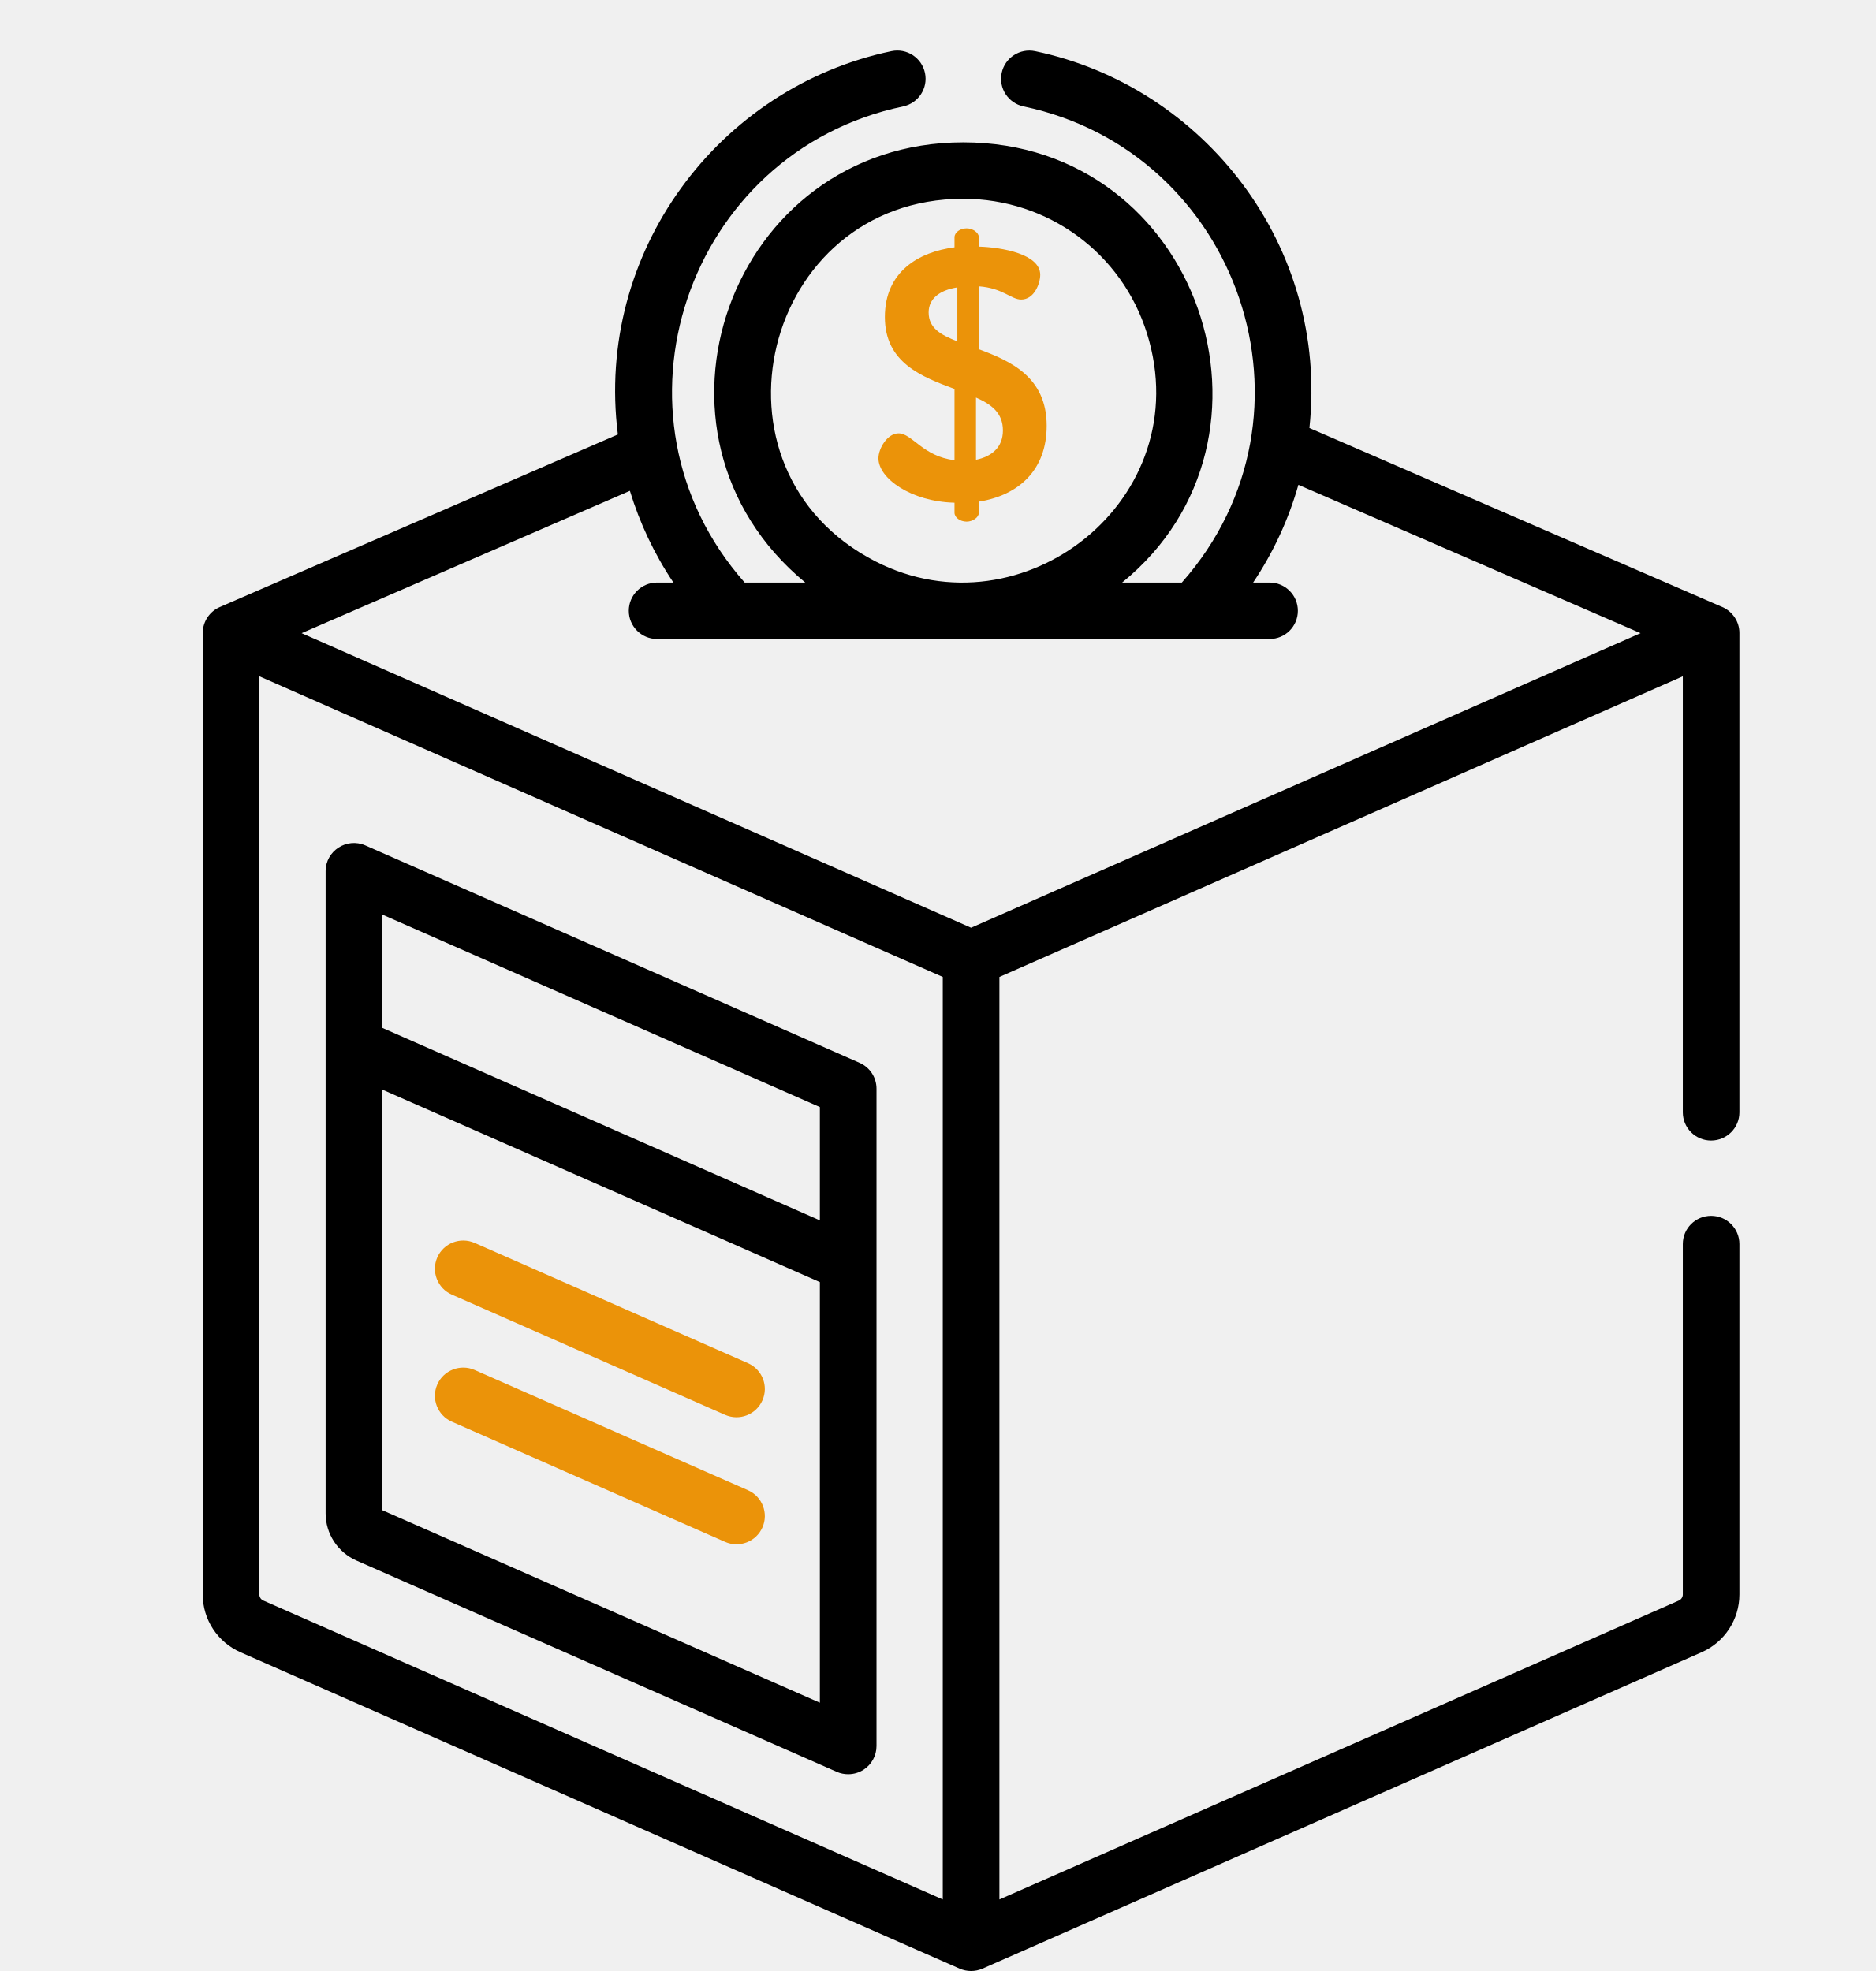
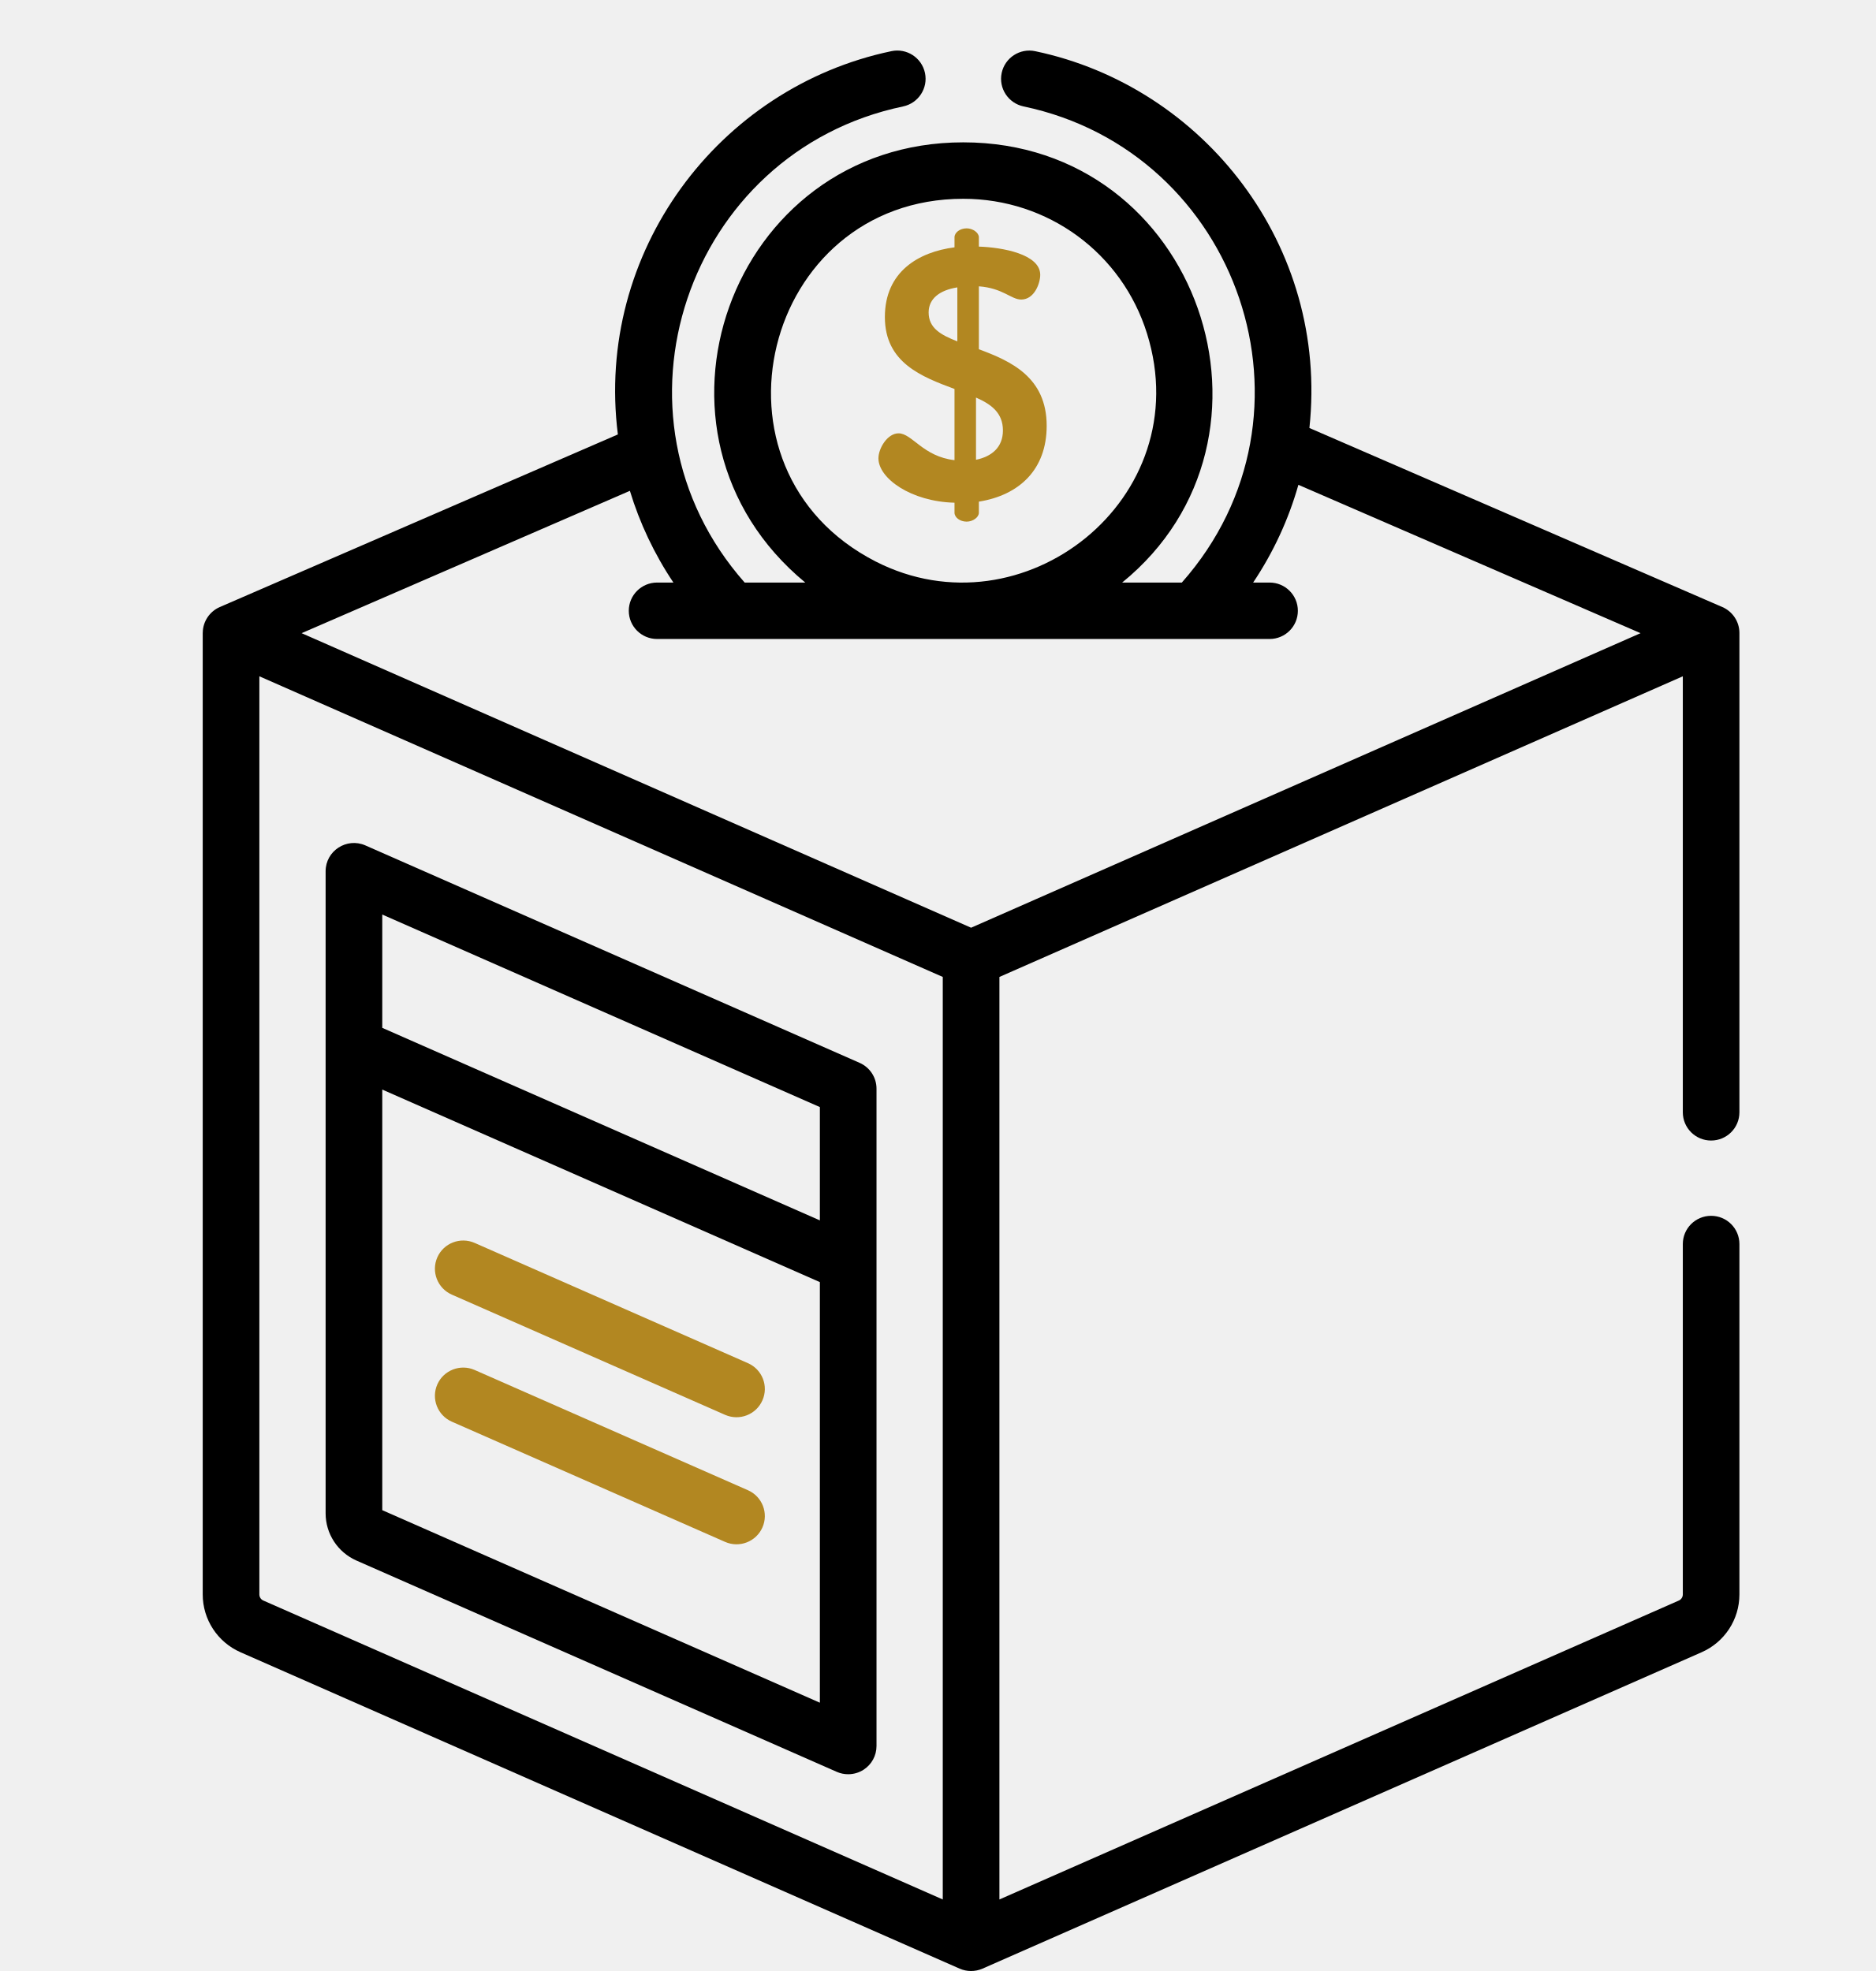
<svg xmlns="http://www.w3.org/2000/svg" width="39" height="41" viewBox="0 0 39 41" fill="none">
  <g clip-path="url(#clip0_899_1067)">
    <path d="M17.878 22.109L7.599 17.586C7.21 17.415 6.772 17.699 6.772 18.123C6.772 18.509 6.772 31.16 6.772 31.481C6.772 31.905 7.024 32.29 7.413 32.462L17.402 36.857C17.478 36.891 17.559 36.907 17.64 36.907C17.753 36.907 17.864 36.875 17.962 36.812C18.128 36.704 18.229 36.519 18.229 36.32C18.229 35.979 18.229 23.032 18.229 22.646C18.229 22.413 18.091 22.203 17.878 22.109ZM17.051 35.419L7.95 31.414V22.665L17.051 26.67V35.419ZM17.051 25.386L7.95 21.381V19.024L17.051 23.029V25.386Z" fill="black" />
-     <path d="M20.358 7.265V5.956C20.858 5.993 21.029 6.231 21.238 6.231C21.514 6.231 21.634 5.889 21.634 5.717C21.634 5.286 20.843 5.145 20.358 5.13V4.936C20.358 4.84 20.231 4.75 20.104 4.75C19.962 4.75 19.851 4.839 19.851 4.936V5.145C19.105 5.241 18.403 5.65 18.403 6.595C18.403 7.548 19.172 7.838 19.851 8.091V9.572C19.194 9.497 18.97 9.014 18.687 9.014C18.456 9.014 18.269 9.326 18.269 9.534C18.269 9.951 18.948 10.435 19.851 10.457V10.665C19.851 10.762 19.963 10.851 20.104 10.851C20.231 10.851 20.358 10.762 20.358 10.665V10.435C21.194 10.301 21.768 9.772 21.768 8.857C21.768 7.845 21.022 7.511 20.358 7.265ZM19.91 7.101C19.567 6.967 19.313 6.826 19.313 6.499C19.313 6.216 19.537 6.037 19.91 5.978V7.101ZM20.298 9.564V8.27C20.619 8.411 20.858 8.59 20.858 8.954C20.858 9.304 20.626 9.497 20.298 9.564Z" fill="#EB9309" />
+     <path d="M20.358 7.265V5.956C20.858 5.993 21.029 6.231 21.238 6.231C21.514 6.231 21.634 5.889 21.634 5.717C21.634 5.286 20.843 5.145 20.358 5.13V4.936C20.358 4.84 20.231 4.75 20.104 4.75C19.962 4.75 19.851 4.839 19.851 4.936V5.145C19.105 5.241 18.403 5.65 18.403 6.595C18.403 7.548 19.172 7.838 19.851 8.091V9.572C19.194 9.497 18.97 9.014 18.687 9.014C18.456 9.014 18.269 9.326 18.269 9.534C18.269 9.951 18.948 10.435 19.851 10.457V10.665C19.851 10.762 19.963 10.851 20.104 10.851C20.231 10.851 20.358 10.762 20.358 10.665V10.435C21.194 10.301 21.768 9.772 21.768 8.857C21.768 7.845 21.022 7.511 20.358 7.265ZM19.91 7.101C19.567 6.967 19.313 6.826 19.313 6.499C19.313 6.216 19.537 6.037 19.91 5.978V7.101ZM20.298 9.564V8.27C20.619 8.411 20.858 8.59 20.858 8.954C20.858 9.304 20.626 9.497 20.298 9.564Z" fill="#B28721" />
    <path d="M35.587 25.291C35.261 25.291 34.998 25.554 34.998 25.878V33.167C34.998 33.222 34.965 33.272 34.915 33.294L20.785 39.512V20.322L24.471 18.7L34.998 14.068V23.138C34.998 23.462 35.261 23.725 35.586 23.725C35.912 23.725 36.175 23.462 36.175 23.138C36.175 22.798 36.175 13.039 36.175 13.166C36.175 12.932 36.033 12.72 35.821 12.628L27.232 8.903C27.639 5.107 25.03 1.799 21.53 1.065C21.212 0.997 20.899 1.201 20.832 1.518C20.765 1.836 20.969 2.147 21.288 2.214C25.767 3.154 27.671 8.621 24.579 12.118H23.338C27.027 9.117 24.942 2.961 20.033 2.961C15.178 2.961 13.006 9.029 16.747 12.118H15.487C12.418 8.644 14.277 3.157 18.782 2.214C19.1 2.147 19.304 1.835 19.237 1.518C19.17 1.201 18.858 0.997 18.54 1.064C14.938 1.818 12.371 5.249 12.85 9.037L4.57 12.628C4.363 12.718 4.22 12.925 4.217 13.158C4.217 13.161 4.216 13.163 4.216 13.165V13.167V33.167C4.216 33.688 4.524 34.159 5.001 34.369L19.958 40.951C20.105 41.015 20.279 41.018 20.433 40.951L35.39 34.369C35.867 34.159 36.175 33.688 36.175 33.167V25.878C36.175 25.554 35.912 25.291 35.587 25.291ZM20.033 4.135C21.796 4.135 23.332 5.262 23.855 6.939C24.928 10.378 21.273 13.247 18.209 11.679C14.469 9.761 15.863 4.135 20.033 4.135ZM5.394 33.167V14.068C5.795 14.245 19.282 20.179 19.607 20.322V39.512L5.477 33.294C5.426 33.272 5.394 33.222 5.394 33.167ZM20.196 19.298L6.273 13.171L13.1 10.21C13.304 10.881 13.607 11.524 14.005 12.118H13.666C13.341 12.118 13.077 12.381 13.077 12.705C13.077 13.03 13.341 13.292 13.666 13.292C14.108 13.292 25.577 13.292 26.404 13.292C26.729 13.292 26.992 13.03 26.992 12.705C26.992 12.381 26.729 12.118 26.404 12.118H26.062C26.484 11.487 26.8 10.802 27.003 10.085L34.119 13.171L20.196 19.298Z" fill="black" />
-     <path d="M15.555 28.356L9.872 25.855C9.574 25.724 9.226 25.858 9.095 26.155C8.964 26.452 9.099 26.799 9.396 26.93L15.08 29.431C15.379 29.562 15.726 29.426 15.856 29.13C15.988 28.833 15.853 28.487 15.555 28.356Z" fill="#EB9309" />
-     <path d="M15.555 30.999L9.872 28.498C9.574 28.367 9.226 28.502 9.095 28.798C8.964 29.095 9.099 29.442 9.396 29.573L15.08 32.074C15.378 32.205 15.725 32.07 15.856 31.774C15.988 31.477 15.853 31.13 15.555 30.999Z" fill="#EB9309" />
+     <path d="M15.555 28.356L9.872 25.855C9.574 25.724 9.226 25.858 9.095 26.155C8.964 26.452 9.099 26.799 9.396 26.93L15.08 29.431C15.379 29.562 15.726 29.426 15.856 29.13C15.988 28.833 15.853 28.487 15.555 28.356Z" fill="#B28721" />
+     <path d="M15.555 30.999L9.872 28.498C9.574 28.367 9.226 28.502 9.095 28.798C8.964 29.095 9.099 29.442 9.396 29.573L15.08 32.074C15.378 32.205 15.725 32.07 15.856 31.774C15.988 31.477 15.853 31.13 15.555 30.999Z" fill="#B28721" />
  </g>
  <defs>
    <clipPath id="clip0_899_1067">
      <rect width="39" height="41" fill="white" />
    </clipPath>
  </defs>
</svg>
